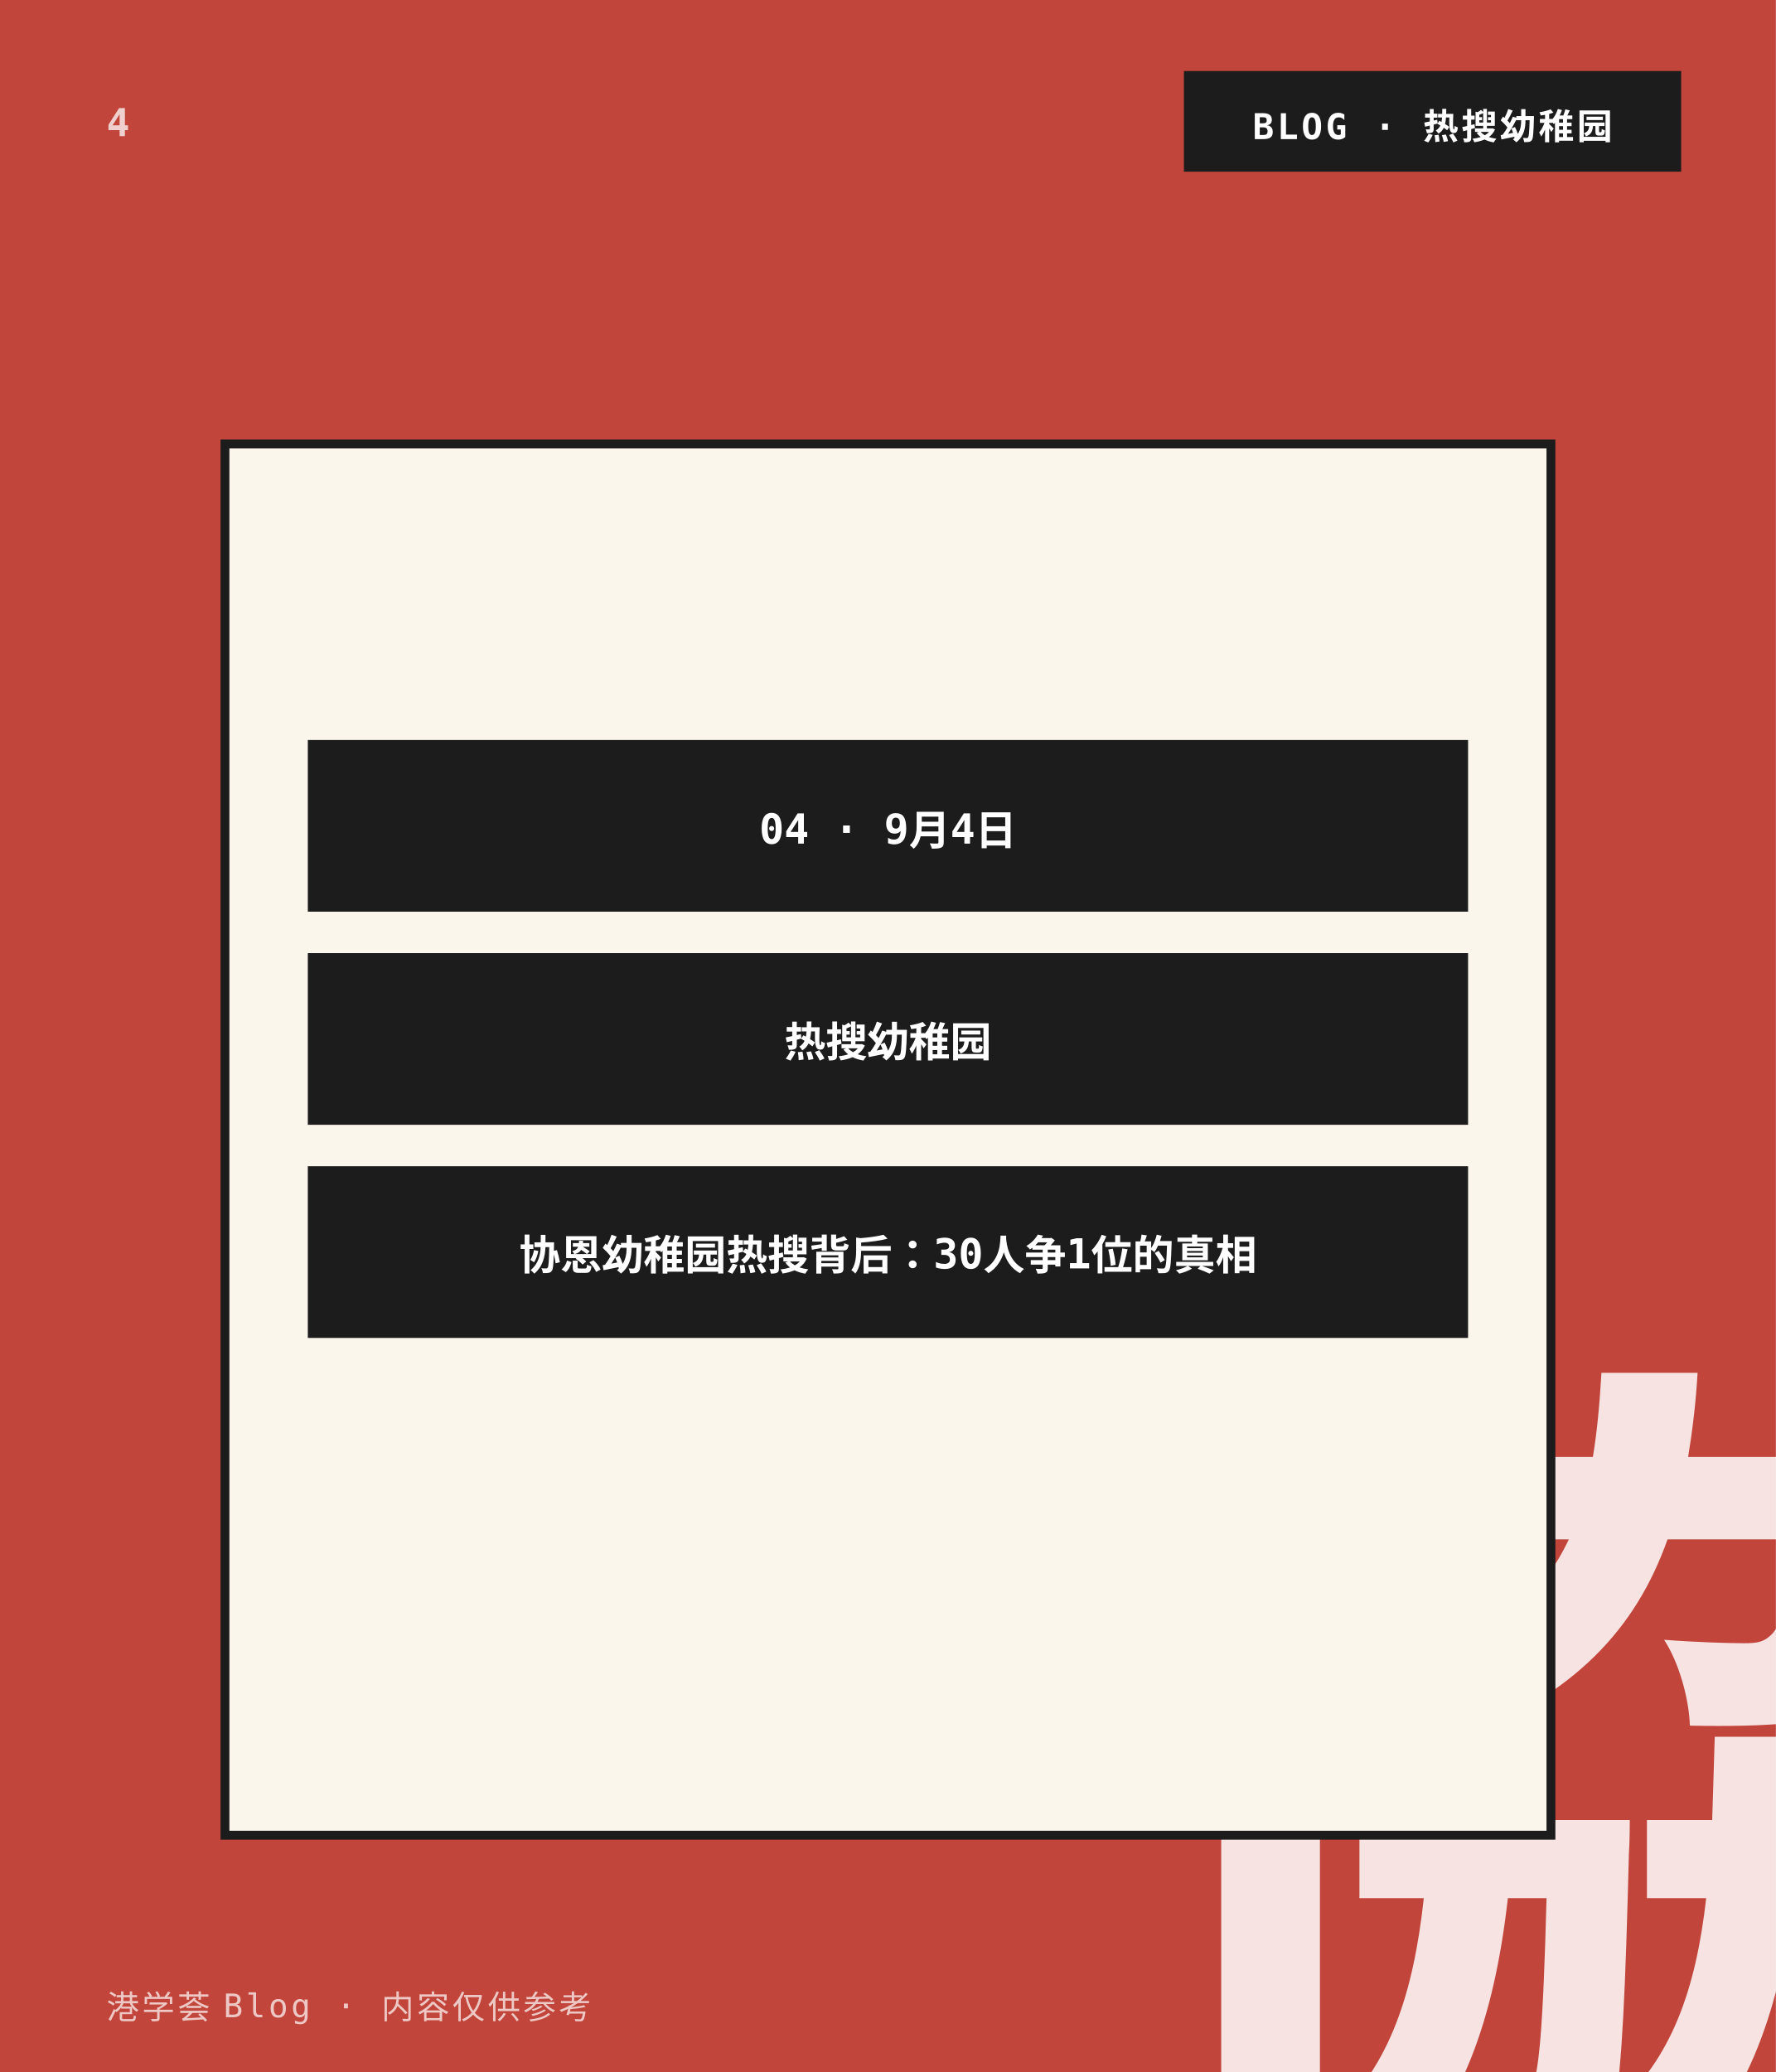
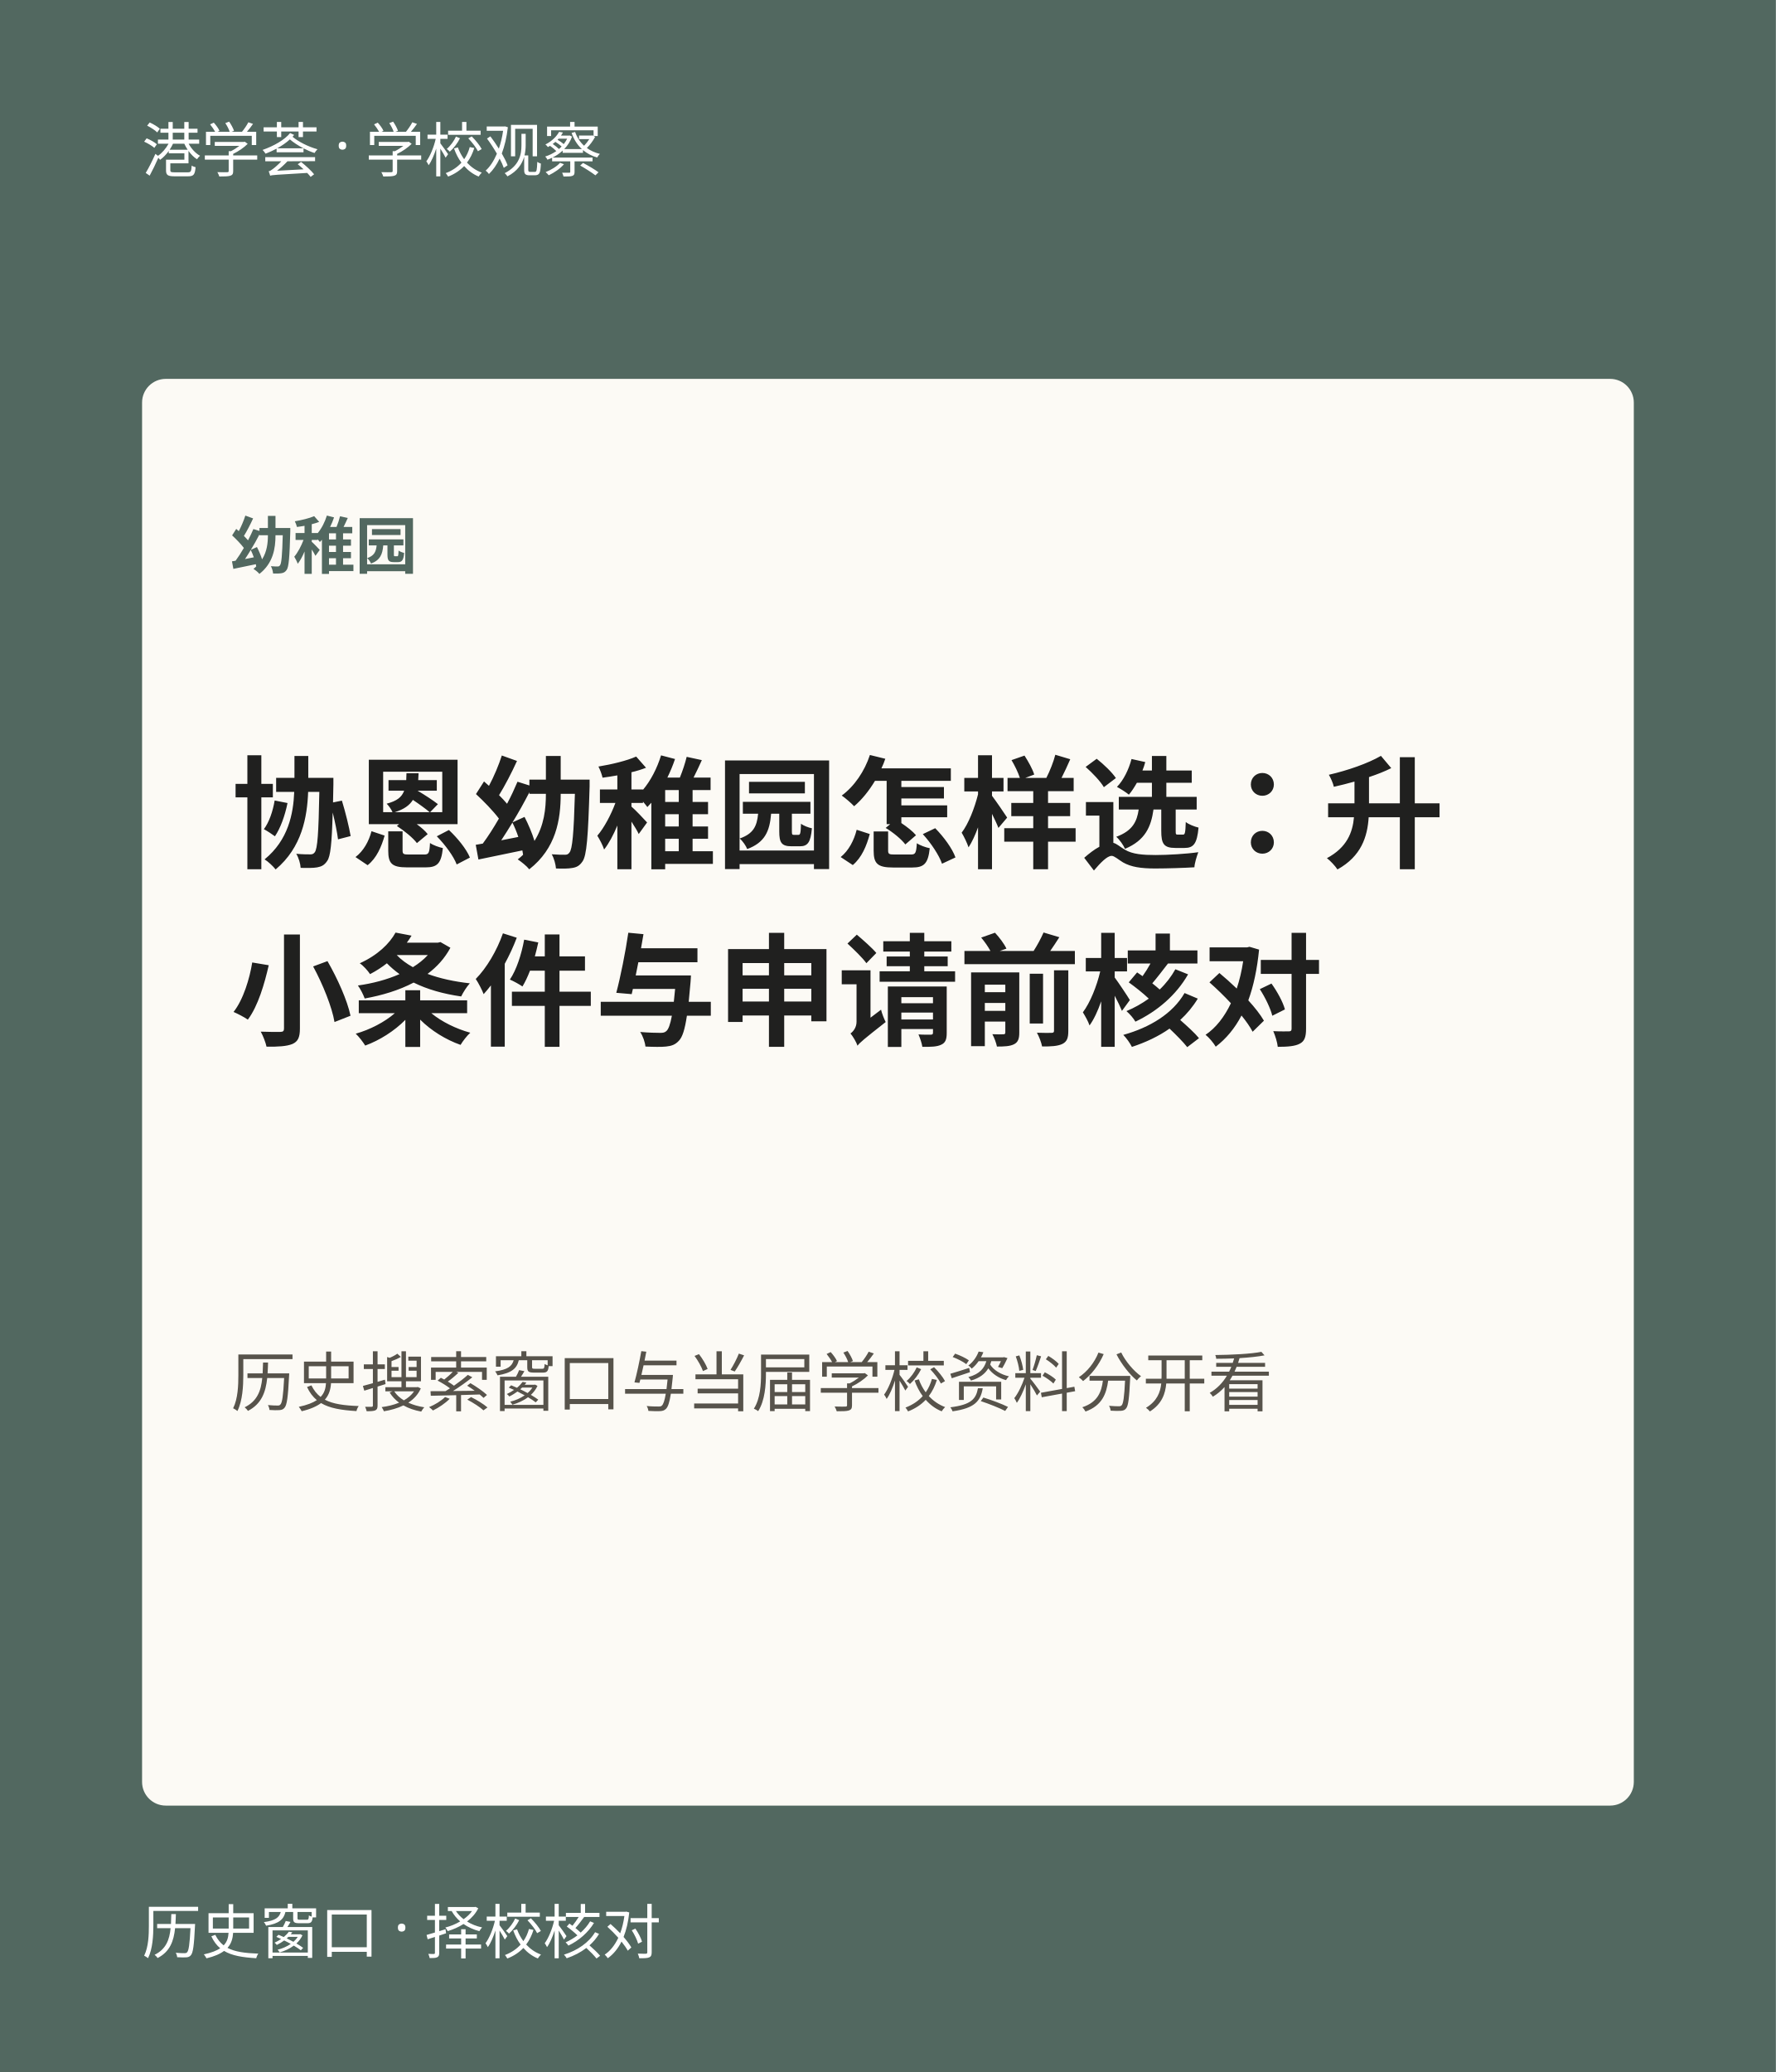
<svg xmlns="http://www.w3.org/2000/svg" width="600" height="700" viewBox="0 0 600 700">
-   <rect width="600" height="700" fill="#C2453B" />
-   <rect x="400" y="24" width="168" height="34" fill="#1C1C1C" />
-   <text x="484" y="47" text-anchor="middle" font-family="ui-monospace, Menlo, monospace" font-size="12" font-weight="800" fill="#FFFFFF" letter-spacing="1">BLOG · 热搜幼稚园</text>
-   <text x="372" y="710" font-family="Georgia, 'Times New Roman', serif" font-size="290" font-weight="800" fill="rgba(255,255,255,.85)" letter-spacing="-16">協</text>
-   <text x="36" y="46" font-family="ui-monospace, Menlo, monospace" font-size="13" font-weight="600" fill="rgba(255,255,255,.75)" letter-spacing="2">4</text>
-   <rect x="76" y="150" width="448" height="470" fill="#FBF6EC" stroke="#1C1C1C" stroke-width="3" />
-   <rect x="104" y="250" width="392" height="58" fill="#1C1C1C" />
-   <text x="300" y="285" text-anchor="middle" font-family="ui-monospace, Menlo, monospace" font-size="14" font-weight="800" fill="#FFFFFF">04 · 9月4日</text>
-   <rect x="104" y="322" width="392" height="58" fill="#1C1C1C" />
-   <text x="300" y="357" text-anchor="middle" font-family="ui-monospace, Menlo, monospace" font-size="14" font-weight="800" fill="#FFFFFF">热搜幼稚园</text>
-   <rect x="104" y="394" width="392" height="58" fill="#1C1C1C" />
-   <text x="300" y="429" text-anchor="middle" font-family="ui-monospace, Menlo, monospace" font-size="14" font-weight="800" fill="#FFFFFF">协恩幼稚园热搜背后：30人争1位的真相</text>
-   <text x="36" y="682" font-family="ui-monospace, Menlo, monospace" font-size="11" fill="rgba(255,255,255,.7)" letter-spacing="1">港学荟 Blog · 内容仅供参考</text>
+   <rect width="600" height="700" fill="#526860" />
+   <rect x="48" y="128" width="504" height="482" rx="8" fill="#FCFAF5" />
+   <text x="48" y="58" font-family="'Songti SC', 'STHeiti', serif" font-size="20" font-weight="500" fill="#fff">港学荟 · 学校观察</text>
+   <text x="78" y="192" font-family="'Songti SC', 'STHeiti', serif" font-size="21" font-weight="700" fill="#526860">幼稚园</text>
+   <text x="78" y="290" font-family="'Songti SC', 'STHeiti', serif" font-size="41" font-weight="700" fill="#20201F">协恩幼稚园怎样选：升</text>
+   <text x="78" y="350" font-family="'Songti SC', 'STHeiti', serif" font-size="41" font-weight="700" fill="#20201F">小条件与申请前核对</text>
+   <text x="78" y="475" font-family="'Songti SC', 'STHeiti', serif" font-size="22" font-weight="500" fill="#57534B">历史搜索窗口与当届学校资料分开看</text>
+   <text x="48" y="660" font-family="'Songti SC', 'STHeiti', serif" font-size="20" font-weight="500" fill="#fff">历史窗口 · 择校核对</text>
</svg>
